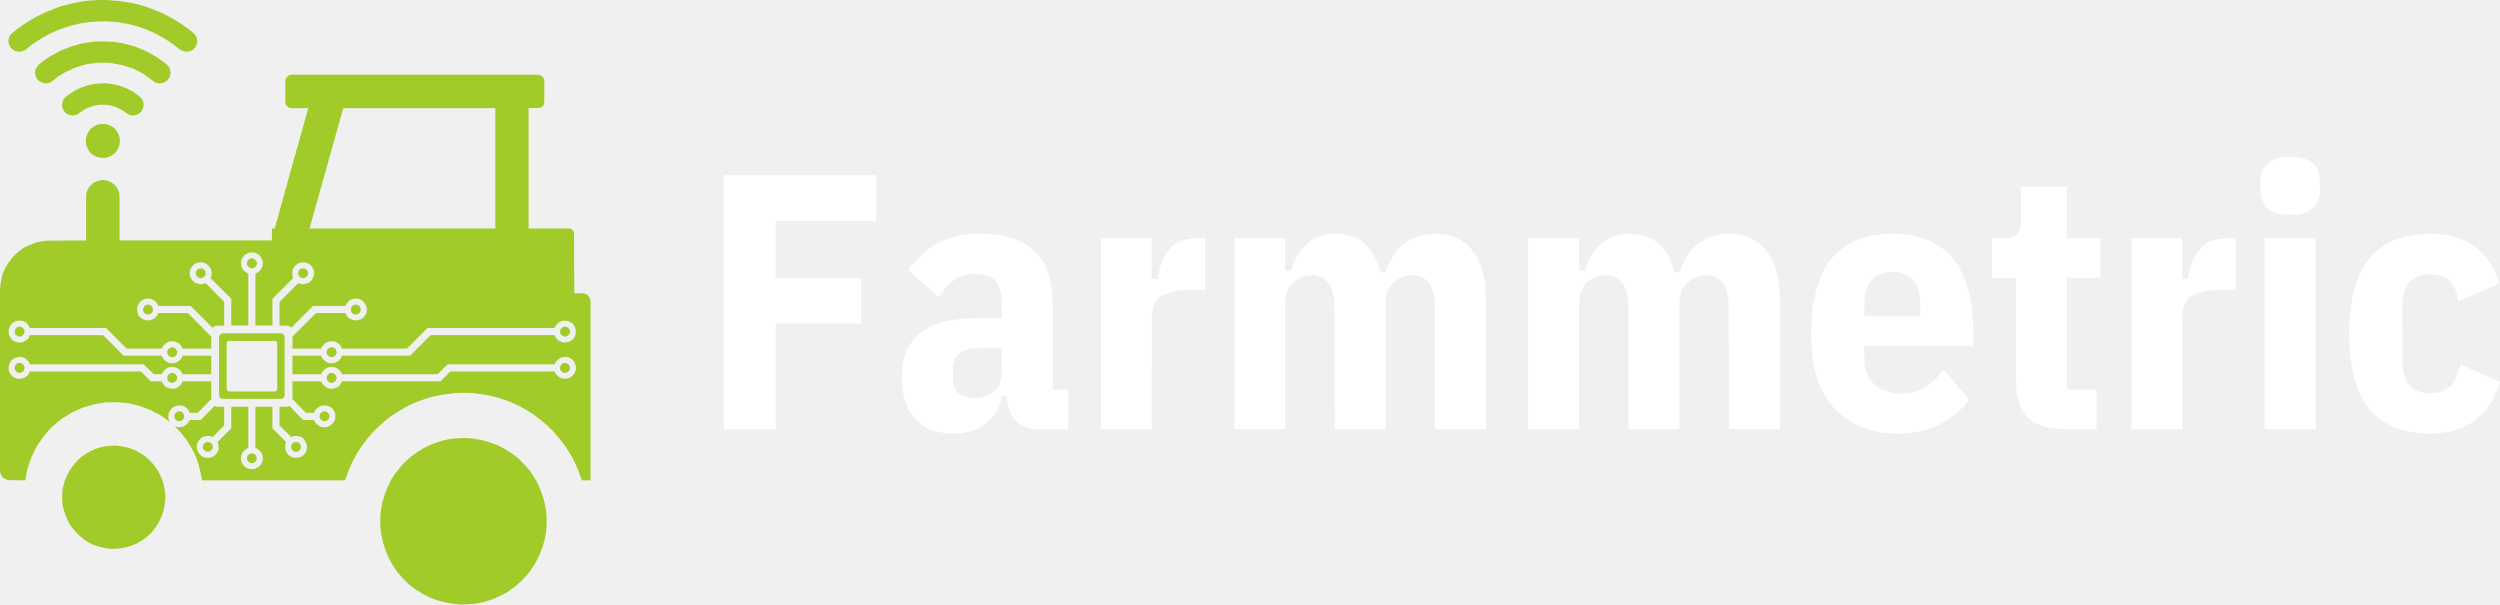
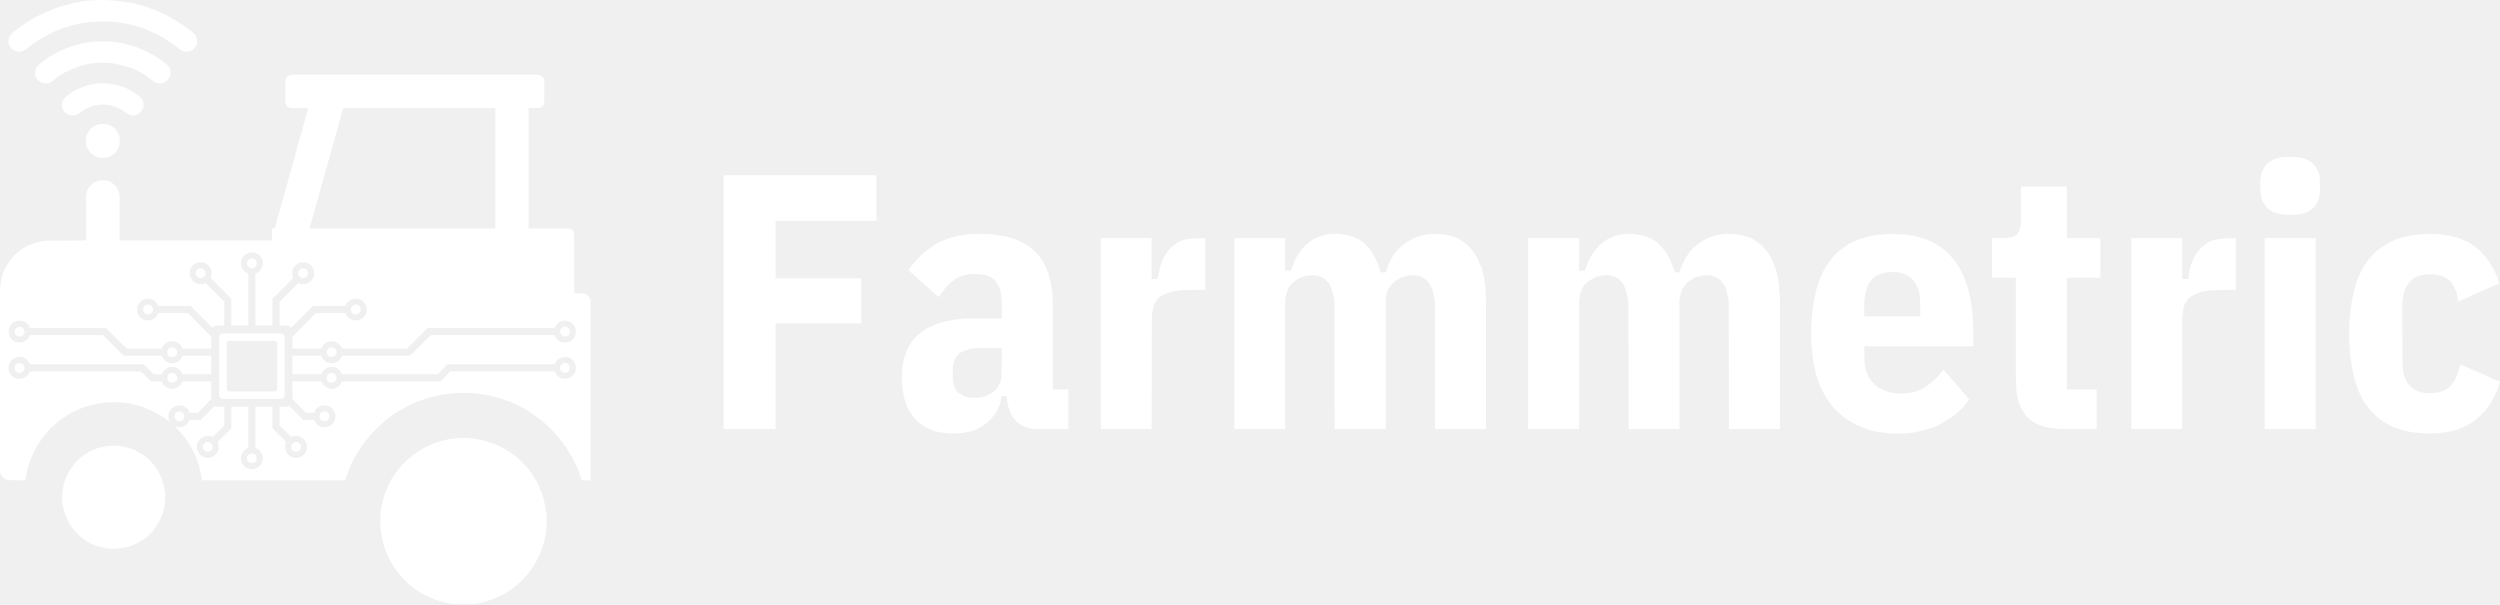
<svg xmlns="http://www.w3.org/2000/svg" viewBox="0 0 984.7 238.1" role="img" aria-label="Farmmetric">
-   <path fill="#a1cb28" fill-rule="evenodd" d="M16.5 15L19.4 13.4L22.4 12L25.4 10.9L28.6 9.9L31.8 9.2L35 8.7L38.3 8.5L41.6 8.4L46 8.7L50.3 9.4L53.5 10.2L57.6 11.6L61.6 13.4L64.5 15L68.2 17.4L71.1 19.7L72.7 20.3L74.3 20.3L75.5 19.9L76.1 19.5L77.2 18.2L77.6 17L77.7 16.2L77.5 15L77 13.9L76.4 13.2L75.1 12.1L72.1 9.9L68.8 7.8L66.5 6.5L63.1 4.8L58.2 2.9L55.7 2.1L52.1 1.2L46.9 0.4L41.7 0L39.2 0L35.4 0.2L32.7 0.5L29 1.2L23.9 2.5L21.5 3.4L18 4.8L14.5 6.5L12.2 7.8L8.9 9.9L5.8 12.2L4.6 13.2L3.8 14.2L3.4 15.4L3.3 16.6L3.8 18.2L4.9 19.5L6.3 20.2L7.9 20.4L8.7 20.2L9.9 19.7L12.8 17.4ZM25.4 28.6L29.3 26.8L31.3 26.1L34.1 25.3L36.9 24.9L39.1 24.7L41.9 24.7L44.1 24.9L48.3 25.7L52.4 27L55 28.3L56.8 29.3L61 32.4L61.8 32.7L63 32.9L64.6 32.5L66 31.6L66.9 30.3L67.2 28.7L66.9 27L66.5 26.3L65.7 25.4L63.6 23.8L61.3 22.2L57.2 20L53 18.3L48.7 17.1L45 16.5L40.5 16.3L36.8 16.4L32.3 17.1L28 18.3L23.8 20L19.7 22.2L17.5 23.7L15.3 25.4L14.3 26.7L14 27.4L13.8 28.7L14.1 30.3L15 31.6L16.4 32.5L18 32.9L19.2 32.7L20 32.4L23 30.1ZM33.5 43L35.6 42.1L37.5 41.5L39.8 41.2L42.2 41.3L43.8 41.6L45.7 42.2L47.8 43.2L50.8 45.2L52 45.5L52.8 45.5L54.4 45L55.6 44L56.4 42.5L56.6 40.9L56.1 39.3L55.1 38.1L52.5 36.2L49.7 34.7L47.2 33.8L44.2 33.1L41.5 32.8L38.4 32.9L36.3 33.2L34.2 33.7L32.2 34.4L29.9 35.4L28 36.6L25.9 38.1L25.1 39L24.6 40.1L24.4 41.7L24.9 43.3L25.9 44.6L27.4 45.3L28.6 45.5L30.2 45.2ZM46.7 52.9L46.1 51.8L45.3 50.7L44.2 49.9L43.1 49.3L41.8 48.9L40.5 48.8L39.2 48.9L37.9 49.3L36.8 49.9L35.7 50.7L34.9 51.8L34.3 52.9L33.9 54.2L33.8 55.5L33.9 56.8L34.3 58.1L34.9 59.2L35.7 60.3L36.8 61.1L37.9 61.7L39.2 62.1L40.5 62.2L41.8 62.1L43.1 61.7L44.2 61.1L45.3 60.3L46.1 59.2L46.7 58.1L47.1 56.8L47.2 55.5L47.1 54.2ZM80.9 108.4L81 107.6L80.9 106.9L80.4 106.2L79.8 105.8L79 105.7L78.3 105.8L77.7 106.2L77.2 106.9L77.1 107.6L77.2 108.4L77.7 109L78.3 109.4L79 109.6L79.8 109.4L80.4 109ZM60.1 122.7L60.3 121.9L60.1 121.2L59.7 120.5L59 120.1L58.3 120L57.5 120.1L56.9 120.5L56.5 121.2L56.3 121.9L56.5 122.7L56.9 123.3L57.5 123.7L58.3 123.9L59 123.7L59.7 123.3ZM9.4 131.5L9.7 130.8L9.6 130L9.2 129.4L8.6 128.9L7.9 128.7L7.1 128.7L6.5 129.1L6 129.7L5.8 130.4L5.8 131.2L6.2 131.9L6.8 132.3L7.5 132.6L8.3 132.5L9 132.1ZM69.6 139.7L69.8 138.9L69.7 138.2L69.3 137.5L68.8 137L68 136.8L67.3 136.9L66.6 137.2L66.1 137.8L65.9 138.5L65.9 139.3L66.3 140L66.9 140.5L67.6 140.7L68.4 140.6L69.1 140.3ZM9.5 145.7L9.7 144.9L9.5 144.2L9.1 143.5L8.5 143.1L7.7 142.9L7 143.1L6.3 143.5L5.9 144.2L5.7 144.9L5.9 145.7L6.3 146.3L7 146.7L7.7 146.9L8.5 146.7L9.1 146.3ZM69.6 149.8L69.8 149L69.7 148.3L69.3 147.6L68.8 147.1L68 146.9L67.3 146.9L66.6 147.3L66.1 147.9L65.9 148.6L65.9 149.4L66.3 150.1L66.9 150.6L67.6 150.8L68.4 150.7L69.1 150.3ZM72.4 164.7L72.6 164L72.4 163.2L72 162.6L71.4 162.1L70.6 162L69.9 162.1L69.2 162.6L68.8 163.2L68.7 164L68.8 164.7L69.2 165.3L69.9 165.8L70.6 165.9L71.4 165.8L72 165.3ZM83.5 177.1L83.8 176.4L83.8 175.6L83.5 174.9L82.9 174.4L82.2 174.1L81.5 174.1L80.8 174.4L80.2 174.9L79.9 175.6L79.9 176.4L80.2 177.1L80.8 177.6L81.5 177.9L82.2 177.9L82.9 177.6ZM64.8 192.5L64.4 190.6L63.8 188.7L63 186.9L62 185.1L60.9 183.5L59.6 182L58.2 180.6L56.6 179.3L54.9 178.3L53.2 177.3L51.3 176.6L49.4 176.1L47.4 175.7L45.5 175.5L43.5 175.6L41.5 175.8L39.5 176.2L37.6 176.8L35.8 177.6L34.1 178.6L32.4 179.7L30.9 181L29.5 182.5L28.3 184L27.2 185.7L26.3 187.5L25.5 189.3L25 191.2L24.6 193.2L24.5 195.2L24.5 197.2L24.7 199.2L25.2 201.1L25.8 203L26.6 204.8L27.5 206.6L28.7 208.2L30 209.7L31.4 211.1L33 212.4L34.6 213.5L36.4 214.4L38.3 215.1L40.2 215.6L42.1 216L44.1 216.2L46.1 216.1L48.1 215.9L50 215.5L51.9 214.9L53.8 214.1L55.5 213.1L57.2 212L58.7 210.7L60.1 209.3L61.3 207.7L62.4 206L63.3 204.2L64 202.4L64.6 200.5L64.9 198.5L65.1 196.5L65.1 194.5ZM100.9 104.6L101.2 103.9L101.1 103.1L100.7 102.5L100.1 102L99.4 101.7L98.6 101.8L98 102.2L97.5 102.8L97.3 103.5L97.3 104.3L97.7 104.9L98.3 105.4L99 105.7L99.8 105.6L100.5 105.2ZM121.2 108.4L121.4 107.6L121.2 106.9L120.8 106.2L120.1 105.8L119.4 105.7L118.6 105.8L118 106.2L117.6 106.9L117.4 107.6L117.6 108.4L118 109L118.6 109.4L119.4 109.6L120.1 109.4L120.8 109ZM112.9 30.4L112.5 31.1L112.4 32L112.4 40.2L112.5 40.9L112.8 41.5L113.5 42.2L114.6 42.6L121.4 42.6L108.2 90L107.1 90L107.1 94.7L47.1 94.7L47.1 77.5L46.9 75.8L46.6 75L46 73.8L45.5 73.2L44.5 72.3L43.8 71.8L42.6 71.3L41.4 71L40.1 70.9L38.4 71.3L37.2 71.8L36.5 72.3L35.5 73.2L35 73.8L34.4 75L34.1 75.8L33.9 77.5L33.9 94.7L18.3 94.8L14.5 95.4L10.9 96.8L8.7 98L5.7 100.5L3.3 103.5L2 105.7L1 108L0.2 111.8L0 114.4L0 185.3L0.2 186.5L0.8 187.7L1.7 188.5L3.2 189.1L10 189.2L10.4 186.6L10.9 184.3L12.4 180L14.4 175.9L17 172.1L20 168.6L22.6 166.3L24.4 164.9L28.3 162.5L32.4 160.6L36.8 159.3L41.4 158.5L45.9 158.4L50.5 158.8L55 159.9L59.2 161.5L63.3 163.6L66.9 166.2L66.5 165.4L66.3 164.5L66.4 162.8L67.2 161.3L68.5 160.2L70.1 159.7L71.8 159.8L72.6 160.1L73.5 160.7L74.2 161.5L74.7 162.6L77.9 162.6L83.2 157.2L83.2 150.2L71.9 150.2L71.3 151.5L70 152.6L68.7 153.1L67.3 153.1L66.2 152.8L65.2 152.3L64.2 151.2L63.7 150.2L59.4 150.2L55.5 146.3L11.8 146.3L11 147.8L9.6 148.8L8 149.2L6.9 149.2L6 148.9L4.8 148.2L3.9 147.1L3.4 145.8L3.4 144.3L3.8 143L4.6 141.8L5.8 141L7.1 140.6L8.6 140.6L9.9 141.1L11.2 142.3L11.8 143.5L56.6 143.5L60.6 147.4L63.7 147.4L64.4 146.2L65.2 145.4L66.4 144.7L67.8 144.5L69.2 144.7L70.5 145.4L71.4 146.4L71.9 147.4L83.2 147.4L83.2 140.1L71.9 140.1L71.4 141.2L70.5 142.2L69.2 142.9L67.8 143.1L66.4 142.9L65.2 142.2L64.2 141.2L63.7 140.1L48.7 140.1L40.6 132L11.8 132L11.2 133.3L10.1 134.2L8.8 134.8L7.1 134.9L6 134.6L4.8 133.9L4.1 133L3.6 132L3.4 130.6L3.5 129.5L4.1 128.2L4.8 127.3L5.5 126.8L6.6 126.4L7.7 126.3L8.8 126.4L9.9 126.8L10.6 127.3L11.3 128.2L11.8 129.2L41.8 129.2L49.9 137.3L63.7 137.3L64.4 136.1L65.4 135.1L66.7 134.5L67.8 134.4L69.2 134.6L70.2 135.1L71.3 136.1L71.9 137.3L83.2 137.3L83.2 132.6L74 123.3L62.4 123.3L61.7 124.6L60.7 125.5L59.4 126.1L57.7 126.2L56.9 126L55.9 125.5L55 124.8L54.5 124.1L54.2 123.3L54 122.2L54 121.1L54.3 120.3L55 119.1L55.9 118.3L57.2 117.7L58.3 117.6L59.4 117.7L60.7 118.3L61.7 119.3L62.4 120.5L75.1 120.5L83.7 129.1L84.4 128.5L85 128.3L88.3 128.2L88.3 118.9L81 111.5L80.2 111.8L79 112L77.4 111.6L76.6 111.2L75.8 110.5L74.9 109L74.7 107.9L74.8 106.8L75.1 105.7L75.8 104.8L76.6 104L77.6 103.5L78.8 103.3L79.9 103.4L80.7 103.6L81.7 104.2L82.3 104.8L82.9 105.7L83.2 106.5L83.4 107.6L83.2 108.8L82.9 109.5L91.1 117.7L91.1 128.2L97.8 128.2L97.8 107.8L96.6 107.1L95.6 106.1L95 104.8L94.9 103.4L95.3 101.8L96.4 100.4L97.8 99.6L99.2 99.4L100.6 99.6L102.1 100.4L103.1 101.8L103.6 103.4L103.4 104.8L102.8 106.1L101.9 107.1L100.6 107.8L100.6 128.2L107.3 128.2L107.3 117.7L115.5 109.5L115.2 108.8L115.1 107.6L115.2 106.5L115.5 105.7L116.1 104.8L116.8 104.2L117.7 103.6L118.6 103.4L119.7 103.3L120.8 103.5L121.8 104L122.7 104.8L123.3 105.7L123.7 106.8L123.7 107.9L123.5 109L122.7 110.5L122 111.1L121.1 111.6L119.4 112L118.3 111.8L117.5 111.5L110.1 118.9L110.1 128.2L113.4 128.3L114.1 128.5L114.7 129.1L123.3 120.5L136 120.5L136.7 119.3L137.7 118.3L138.7 117.8L140.1 117.6L141.3 117.7L142.6 118.3L143.4 119.1L144.2 120.3L144.4 121.1L144.5 122.2L144.3 123.3L143.9 124.1L143.4 124.8L142.6 125.5L141.5 126L140.7 126.2L139 126.1L137.7 125.5L136.7 124.6L136 123.3L124.5 123.3L115.2 132.6L115.2 137.3L126.5 137.3L127.2 136.1L128.2 135.1L129.2 134.6L130.6 134.4L132 134.6L133 135.1L134.1 136.1L134.7 137.3L160.3 137.3L168.4 129.2L218.4 129.2L219.1 128L220.1 127L221.4 126.4L222.5 126.3L223.9 126.5L225.4 127.3L226.4 128.7L226.8 130L226.7 131.7L226.4 132.5L225.8 133.5L224.5 134.5L222.8 134.9L221.4 134.8L220.1 134.2L219.1 133.3L218.4 132L169.6 132L161.5 140.1L134.7 140.1L134.2 141.2L133.3 142.2L132 142.9L130.6 143.1L129.2 142.9L128 142.2L127 141.2L126.5 140.1L115.2 140.1L115.2 147.4L126.5 147.4L127 146.4L128 145.4L129.2 144.7L130.6 144.5L132 144.7L133.3 145.4L134.2 146.4L134.7 147.4L172.4 147.4L176.3 143.5L218.4 143.5L219.1 142.3L219.9 141.5L221.1 140.8L222.5 140.6L223.4 140.6L224.5 141L225.4 141.6L226 142.3L226.4 143L226.8 144.1L226.8 145.8L226.3 147.1L225.2 148.3L223.9 149L222.5 149.2L221.1 149L219.9 148.3L219.1 147.5L218.4 146.3L177.4 146.3L173.5 150.2L134.7 150.2L134.2 151.2L133.3 152.3L132 152.9L130.9 153.2L129.5 153L128.2 152.4L127.2 151.5L126.5 150.2L115.2 150.2L115.2 157.2L120.5 162.6L123.7 162.6L124.2 161.5L124.9 160.7L125.9 160.1L126.7 159.8L128.4 159.7L130 160.2L130.7 160.7L131.4 161.5L131.9 162.6L132.1 163.4L132 165.1L131.7 165.9L131.1 166.8L130 167.7L128.9 168.2L127.5 168.3L126.4 168.1L125.6 167.7L124.7 167L124.2 166.4L123.7 165.4L119.4 165.4L114 159.9L114.1 159.9L113.1 160.2L110.1 160.2L110.1 167.6L114.7 172.1L115.7 171.8L116.6 171.7L117.4 171.8L118.5 172.1L119.5 172.7L120 173.4L120.8 174.9L120.9 176L120.8 177.1L120.4 178.2L119.7 179.1L118.8 179.8L118 180.1L116.9 180.3L115.7 180.3L114.7 179.9L114 179.5L113.3 178.9L112.7 177.9L112.4 177.1L112.3 176L112.4 174.9L112.7 174.1L107.3 168.7L107.3 160.2L100.6 160.2L100.6 176.4L101.9 177.1L102.8 178.1L103.4 179.4L103.6 180.8L103.1 182.4L102.7 183.1L101.9 183.9L100.3 184.7L98.7 184.8L97.3 184.4L96.1 183.6L95.2 182.2L94.9 180.8L95 179.4L95.6 178.1L96.6 177.1L97.8 176.4L97.8 160.2L91.1 160.2L91.1 168.7L85.7 174.1L86.1 175.4L86.1 176.9L85.6 178.2L84.7 179.3L83.8 179.9L83 180.2L82.1 180.3L81 180.3L79.9 179.9L79.2 179.5L78.1 178.2L77.6 176.9L77.5 175.4L77.9 174.1L78.8 172.9L79.9 172.1L81 171.8L82.4 171.7L83.8 172.1L88.3 167.6L88.3 160.2L85.3 160.2L84.4 159.9L84.5 159.9L79.1 165.4L74.7 165.4L74.2 166.4L73.7 167L72.3 168L70.6 168.3L69.8 168.2L68.8 167.9L71.1 170.3L73.3 173L75.1 175.9L76.2 177.9L77.2 180L78.3 183.2L79.1 186.6L79.6 189.2L135.9 189.2L137.5 184.8L138.8 181.9L141.1 177.7L142.9 175.1L145.9 171.3L148.1 169L151.6 165.8L154.1 163.8L156.8 162.1L161 159.7L163.9 158.4L168.4 156.8L171.5 156L174.6 155.4L179.4 154.8L182.5 154.7L185.7 154.8L190.5 155.4L193.6 156L196.7 156.8L201.2 158.4L204.1 159.7L206.9 161.2L209.6 162.9L213.5 165.8L215.9 167.9L218.1 170.1L221.2 173.8L223.1 176.4L225.6 180.5L227.6 184.8L229.2 189.2L232.6 189.2L232.6 118.6L232.5 117.8L232.1 117L231.5 116.3L230.8 115.8L229.5 115.5L226.2 115.5L226.1 91.6L225.9 91.1L225.4 90.5L224.8 90.1L224.1 90L208.2 90L208.2 42.6L212.5 42.5L213.6 42L214.2 41.2L214.4 40.1L214.4 32L214.3 31.1L213.9 30.4L213 29.7L211.9 29.4L114.9 29.4L113.8 29.7ZM135.2 42.6L195.1 42.6L195.1 90L121.9 90ZM141.9 122.8L142.1 122.1L142 121.4L141.7 120.7L141.1 120.2L140.3 120L139.6 120L138.9 120.4L138.4 121L138.2 121.7L138.3 122.5L138.6 123.2L139.2 123.7L139.9 123.9L140.7 123.8L141.4 123.4ZM224.4 131.4L224.5 130.6L224.4 129.9L223.9 129.2L223.3 128.8L222.5 128.6L221.8 128.8L221.2 129.2L220.7 129.9L220.6 130.6L220.7 131.4L221.2 132L221.8 132.4L222.5 132.6L223.3 132.4L223.9 132ZM132.4 139.5L132.6 138.7L132.4 138L132 137.3L131.4 136.9L130.6 136.8L129.9 136.9L129.2 137.3L128.8 138L128.6 138.7L128.8 139.5L129.2 140.1L129.9 140.5L130.6 140.7L131.4 140.5L132 140.1ZM87.5 131.3L86.7 131.8L86.4 132.2L86.3 132.7L86.3 155.7L86.4 156.2L86.7 156.7L87.2 157L87.7 157.1L110.7 157.1L111.2 157L111.7 156.7L112 156.2L112.1 155.7L112.1 132.7L112 132.2L111.7 131.7L111.2 131.4L110.7 131.3ZM89.8 134.3L108.3 134.3L108.9 134.5L109.2 135.1L109.2 153.3L108.9 153.9L108.3 154.2L90.1 154.2L89.5 153.9L89.3 153.3L89.3 135.1L89.4 134.6ZM224.4 145.7L224.5 144.9L224.4 144.2L223.9 143.5L223.3 143.1L222.5 142.9L221.8 143.1L221.2 143.5L220.7 144.2L220.6 144.9L220.7 145.7L221.2 146.3L221.8 146.7L222.5 146.9L223.3 146.7L223.9 146.3ZM132.3 149.8L132.6 149L132.5 148.3L132.1 147.6L131.5 147.1L130.8 146.9L130 146.9L129.4 147.3L128.9 147.9L128.7 148.6L128.7 149.4L129.1 150.1L129.7 150.6L130.4 150.8L131.2 150.7L131.9 150.3ZM129.5 164.9L129.8 164.2L129.7 163.4L129.3 162.7L128.7 162.2L128 162L127.2 162.1L126.6 162.4L126.1 163L125.9 163.8L125.9 164.5L126.3 165.2L126.9 165.7L127.6 165.9L128.4 165.8L129.1 165.5ZM118.2 177.1L118.5 176.4L118.5 175.6L118.2 174.9L117.7 174.4L117 174.1L116.2 174.1L115.5 174.4L115 174.9L114.7 175.6L114.7 176.4L115 177.1L115.5 177.6L116.2 177.9L117 177.9L117.7 177.6ZM100.8 181.6L101.1 180.9L101.1 180.1L100.8 179.4L100.3 178.9L99.6 178.6L98.8 178.6L98.1 178.9L97.6 179.4L97.3 180.1L97.3 180.9L97.6 181.6L98.1 182.1L98.8 182.4L99.6 182.4L100.3 182.1ZM214.9 200L214.2 196.8L213.2 193.8L212 190.8L210.4 188L208.6 185.3L206.5 182.9L204.2 180.6L201.6 178.6L198.9 176.9L196.1 175.4L193.1 174.3L190 173.4L186.8 172.8L183.6 172.5L180.4 172.6L177.2 172.9L174.1 173.6L171 174.6L168 175.9L165.2 177.5L162.6 179.3L160.1 181.4L157.9 183.7L155.9 186.2L154.1 188.9L152.7 191.8L151.5 194.8L150.6 197.9L150 201L149.8 204.2L149.8 207.4L150.2 210.6L150.9 213.8L151.9 216.9L153.1 219.8L154.7 222.6L156.5 225.3L158.6 227.7L160.9 230L163.4 232L166.1 233.7L169 235.2L172 236.4L175.1 237.2L178.3 237.8L181.5 238.1L184.7 238L187.9 237.7L191 237L194.1 236L197 234.7L199.9 233.2L202.5 231.3L205 229.2L207.2 226.9L209.2 224.4L210.9 221.7L212.4 218.8L213.6 215.8L214.5 212.7L215.1 209.6L215.3 206.4L215.3 203.2Z" />
+   <path fill="#ffffff" fill-rule="evenodd" d="M16.5 15L19.4 13.4L22.4 12L25.4 10.9L28.6 9.9L31.8 9.2L35 8.7L38.3 8.5L41.6 8.4L46 8.7L50.3 9.4L53.5 10.2L57.6 11.6L61.6 13.4L64.5 15L68.2 17.4L71.1 19.7L72.7 20.3L74.3 20.3L75.5 19.9L76.1 19.5L77.2 18.2L77.6 17L77.7 16.2L77.5 15L77 13.9L76.4 13.2L75.1 12.1L72.1 9.9L68.8 7.8L66.5 6.5L63.1 4.8L58.2 2.9L55.7 2.1L52.1 1.2L46.9 0.4L41.7 0L39.2 0L35.4 0.2L32.7 0.5L29 1.2L23.9 2.5L21.5 3.4L18 4.8L14.5 6.5L12.2 7.8L8.9 9.9L5.8 12.2L4.6 13.2L3.8 14.2L3.4 15.4L3.3 16.6L3.8 18.2L4.9 19.5L6.3 20.2L7.9 20.4L8.7 20.2L9.9 19.7L12.8 17.4ZM25.4 28.6L29.3 26.8L31.3 26.1L34.1 25.3L36.9 24.9L39.1 24.7L41.9 24.7L44.1 24.9L48.3 25.7L52.4 27L55 28.3L56.8 29.3L61 32.4L61.8 32.7L63 32.9L64.6 32.5L66 31.6L66.9 30.3L67.2 28.7L66.9 27L66.5 26.3L65.7 25.4L63.6 23.8L61.3 22.2L57.2 20L53 18.3L48.7 17.1L45 16.5L40.5 16.3L36.8 16.4L32.3 17.1L28 18.3L23.8 20L19.7 22.2L17.5 23.7L15.3 25.4L14.3 26.7L14 27.4L13.8 28.7L14.1 30.3L15 31.6L16.4 32.5L18 32.9L19.2 32.7L20 32.4L23 30.1ZM33.5 43L35.6 42.1L37.5 41.5L39.8 41.2L42.2 41.3L43.8 41.6L45.7 42.2L47.8 43.2L50.8 45.2L52 45.5L52.8 45.5L54.4 45L55.6 44L56.4 42.5L56.6 40.9L56.1 39.3L55.1 38.1L52.5 36.2L49.7 34.7L47.2 33.8L44.2 33.1L41.5 32.8L38.4 32.9L36.3 33.2L34.2 33.7L32.2 34.4L29.9 35.4L28 36.6L25.9 38.1L25.1 39L24.6 40.1L24.4 41.7L24.9 43.3L25.9 44.6L27.4 45.3L28.6 45.5L30.2 45.2ZM46.7 52.9L46.1 51.8L45.3 50.7L44.2 49.9L43.1 49.3L41.8 48.9L40.5 48.8L39.2 48.9L37.9 49.3L36.8 49.9L35.7 50.7L34.9 51.8L34.3 52.9L33.9 54.2L33.8 55.5L33.9 56.8L34.3 58.1L34.9 59.2L35.7 60.3L36.8 61.1L37.9 61.7L39.2 62.1L40.5 62.2L41.8 62.1L43.1 61.7L44.2 61.1L45.3 60.3L46.1 59.2L46.7 58.1L47.1 56.8L47.2 55.5L47.1 54.2ZM80.9 108.4L81 107.6L80.9 106.9L80.4 106.2L79.8 105.8L79 105.7L78.3 105.8L77.7 106.2L77.2 106.9L77.1 107.6L77.2 108.4L77.7 109L78.3 109.4L79 109.6L79.8 109.4L80.4 109ZM60.1 122.7L60.3 121.9L60.1 121.2L59.7 120.5L59 120.1L58.3 120L57.5 120.1L56.9 120.5L56.5 121.2L56.3 121.9L56.5 122.7L56.9 123.3L57.5 123.7L58.3 123.9L59 123.7L59.7 123.3ZM9.4 131.5L9.7 130.8L9.6 130L9.2 129.4L8.6 128.9L7.9 128.7L7.1 128.7L6.5 129.1L6 129.7L5.8 130.4L5.8 131.2L6.2 131.9L6.8 132.3L7.5 132.6L8.3 132.5L9 132.1ZM69.6 139.7L69.8 138.9L69.7 138.2L69.3 137.5L68.8 137L68 136.8L67.3 136.9L66.6 137.2L66.1 137.8L65.9 138.5L65.9 139.3L66.3 140L66.9 140.5L67.6 140.7L68.4 140.6L69.1 140.3ZM9.5 145.7L9.7 144.9L9.5 144.2L9.1 143.5L8.5 143.1L7.7 142.9L7 143.1L6.3 143.5L5.9 144.2L5.7 144.9L5.9 145.7L6.3 146.3L7 146.7L7.7 146.9L8.5 146.7L9.1 146.3ZM69.6 149.8L69.8 149L69.7 148.3L69.3 147.6L68.8 147.1L68 146.9L67.3 146.9L66.6 147.3L66.1 147.9L65.9 148.6L65.9 149.4L66.3 150.1L66.9 150.6L67.6 150.8L68.4 150.7L69.1 150.3ZM72.4 164.7L72.6 164L72.4 163.2L72 162.6L71.4 162.1L70.6 162L69.9 162.1L69.2 162.6L68.8 163.2L68.7 164L68.8 164.7L69.2 165.3L69.9 165.8L70.6 165.9L71.4 165.8L72 165.3ZM83.5 177.1L83.8 176.4L83.8 175.6L83.5 174.9L82.9 174.4L82.2 174.1L81.5 174.1L80.8 174.4L80.2 174.9L79.9 175.6L79.9 176.4L80.2 177.1L80.8 177.6L81.5 177.9L82.2 177.9L82.9 177.6ZM64.8 192.5L64.4 190.6L63.8 188.7L63 186.9L62 185.1L60.9 183.5L59.6 182L58.2 180.6L56.6 179.3L54.9 178.3L53.2 177.3L51.3 176.6L49.4 176.1L47.4 175.7L45.5 175.5L43.5 175.6L41.5 175.8L39.5 176.2L37.6 176.8L35.8 177.6L34.1 178.6L32.4 179.7L30.9 181L29.5 182.5L28.3 184L27.2 185.7L26.3 187.5L25.5 189.3L25 191.2L24.6 193.2L24.5 195.2L24.5 197.2L24.7 199.2L25.2 201.1L25.8 203L26.6 204.8L27.5 206.6L28.7 208.2L30 209.7L31.4 211.1L33 212.4L34.6 213.5L36.4 214.4L38.3 215.1L40.2 215.6L42.1 216L44.1 216.2L46.1 216.1L48.1 215.9L50 215.5L51.9 214.9L53.8 214.1L55.5 213.1L57.2 212L58.7 210.7L60.1 209.3L61.3 207.7L62.4 206L63.3 204.2L64 202.4L64.6 200.5L64.9 198.5L65.1 196.5L65.1 194.5ZM100.9 104.6L101.2 103.9L101.1 103.1L100.7 102.5L100.1 102L99.4 101.7L98.6 101.8L98 102.2L97.5 102.8L97.3 103.5L97.3 104.3L97.7 104.9L98.3 105.4L99 105.7L99.8 105.6L100.5 105.2ZM121.2 108.4L121.4 107.6L121.2 106.9L120.8 106.2L120.1 105.8L119.4 105.7L118.6 105.8L118 106.2L117.6 106.9L117.4 107.6L117.6 108.4L118 109L118.6 109.4L119.4 109.6L120.1 109.4L120.8 109ZM112.9 30.4L112.5 31.1L112.4 32L112.4 40.2L112.5 40.9L112.8 41.5L113.5 42.2L114.6 42.6L121.4 42.6L108.2 90L107.1 90L107.1 94.7L47.1 94.7L47.1 77.5L46.9 75.8L46.6 75L46 73.8L45.5 73.2L44.5 72.3L43.8 71.8L42.6 71.3L41.4 71L40.1 70.9L38.4 71.3L37.2 71.8L36.5 72.3L35.5 73.2L35 73.8L34.4 75L34.1 75.8L33.9 77.5L33.9 94.7L18.3 94.8L14.5 95.4L10.9 96.8L8.7 98L5.7 100.5L3.3 103.5L2 105.7L1 108L0.2 111.8L0 114.4L0 185.3L0.2 186.5L0.8 187.7L1.7 188.5L3.2 189.1L10 189.2L10.4 186.6L10.9 184.3L12.4 180L14.4 175.9L17 172.1L20 168.6L22.6 166.3L24.4 164.9L28.3 162.5L32.4 160.6L36.8 159.3L41.4 158.5L45.9 158.4L50.5 158.8L55 159.9L59.2 161.5L63.3 163.6L66.9 166.2L66.5 165.4L66.3 164.5L66.4 162.8L67.2 161.3L68.5 160.2L70.1 159.7L71.8 159.8L72.6 160.1L73.5 160.7L74.2 161.5L74.7 162.6L77.9 162.6L83.2 157.2L83.2 150.2L71.9 150.2L71.3 151.5L70 152.6L68.7 153.1L67.3 153.1L66.2 152.8L65.2 152.3L64.2 151.2L63.7 150.2L59.4 150.2L55.5 146.3L11.8 146.3L11 147.8L9.6 148.8L8 149.2L6.9 149.2L6 148.9L4.8 148.2L3.9 147.1L3.4 145.8L3.4 144.3L3.8 143L4.6 141.8L5.8 141L7.1 140.6L8.6 140.6L9.9 141.1L11.2 142.3L11.8 143.5L56.6 143.5L60.6 147.4L63.7 147.4L64.4 146.2L65.2 145.4L66.4 144.7L67.8 144.5L69.2 144.7L70.5 145.4L71.4 146.4L71.9 147.4L83.2 147.4L83.2 140.1L71.9 140.1L71.4 141.2L70.5 142.2L69.2 142.9L67.8 143.1L66.4 142.9L65.2 142.2L64.2 141.2L63.7 140.1L48.7 140.1L40.6 132L11.8 132L11.2 133.3L10.1 134.2L8.8 134.8L7.1 134.9L6 134.6L4.8 133.9L4.1 133L3.6 132L3.4 130.6L3.5 129.5L4.1 128.2L4.8 127.3L5.5 126.8L6.6 126.4L7.7 126.3L8.8 126.4L9.9 126.8L10.6 127.3L11.3 128.2L11.8 129.2L41.8 129.2L49.9 137.3L63.7 137.3L64.4 136.1L65.4 135.1L66.7 134.5L67.8 134.4L69.2 134.6L70.2 135.1L71.3 136.1L71.9 137.3L83.2 137.3L83.2 132.6L74 123.3L62.4 123.3L61.7 124.6L60.7 125.5L59.4 126.1L57.7 126.2L56.9 126L55.9 125.5L55 124.8L54.5 124.1L54.2 123.3L54 122.2L54 121.1L54.3 120.3L55 119.1L55.9 118.3L57.2 117.7L58.3 117.6L59.4 117.7L60.7 118.3L61.7 119.3L62.4 120.5L75.1 120.5L83.7 129.1L84.4 128.5L85 128.3L88.3 128.2L88.3 118.9L81 111.5L80.2 111.8L79 112L77.4 111.6L76.6 111.2L75.8 110.5L74.9 109L74.7 107.9L74.8 106.8L75.1 105.7L75.8 104.8L76.6 104L77.6 103.5L78.8 103.3L79.9 103.4L80.7 103.6L81.7 104.2L82.3 104.8L82.9 105.7L83.2 106.5L83.4 107.6L83.2 108.8L82.9 109.5L91.1 117.7L91.1 128.2L97.8 128.2L97.8 107.8L96.6 107.1L95.6 106.1L95 104.8L94.9 103.4L95.3 101.8L96.4 100.4L97.8 99.6L99.2 99.4L100.6 99.6L102.1 100.4L103.1 101.8L103.6 103.4L103.4 104.8L102.8 106.1L101.9 107.1L100.6 107.8L100.6 128.2L107.3 128.2L107.3 117.7L115.5 109.5L115.2 108.8L115.1 107.6L115.2 106.5L115.5 105.7L116.1 104.8L116.8 104.2L117.7 103.6L118.6 103.4L119.7 103.3L120.8 103.5L121.8 104L122.7 104.8L123.3 105.7L123.7 106.8L123.7 107.9L123.5 109L122.7 110.5L122 111.1L121.1 111.6L119.4 112L118.3 111.8L117.5 111.5L110.1 118.9L110.1 128.2L113.4 128.3L114.1 128.5L114.7 129.1L123.3 120.5L136 120.5L136.7 119.3L137.7 118.3L138.7 117.8L140.1 117.6L141.3 117.7L142.6 118.3L143.4 119.1L144.2 120.3L144.4 121.1L144.5 122.2L144.3 123.3L143.9 124.1L143.4 124.8L142.6 125.5L141.5 126L140.7 126.2L139 126.1L137.7 125.5L136.7 124.6L136 123.3L124.5 123.3L115.2 132.6L115.2 137.3L126.5 137.3L127.2 136.1L128.2 135.1L129.2 134.6L130.6 134.4L132 134.6L133 135.1L134.1 136.1L134.7 137.3L160.3 137.3L168.4 129.2L218.4 129.2L219.1 128L220.1 127L221.4 126.4L222.5 126.3L223.9 126.5L225.4 127.3L226.4 128.7L226.8 130L226.7 131.7L226.4 132.5L225.8 133.5L224.5 134.5L222.8 134.9L221.4 134.8L220.1 134.2L219.1 133.3L218.4 132L169.6 132L161.5 140.1L134.7 140.1L134.2 141.2L133.3 142.2L132 142.9L130.6 143.1L129.2 142.9L128 142.2L127 141.2L126.5 140.1L115.2 140.1L115.2 147.4L126.5 147.4L127 146.4L128 145.4L129.2 144.7L130.6 144.5L132 144.7L133.3 145.4L134.2 146.4L134.7 147.4L172.4 147.4L176.3 143.5L218.4 143.5L219.1 142.3L219.9 141.5L221.1 140.8L222.5 140.6L223.4 140.6L224.5 141L225.4 141.6L226 142.3L226.4 143L226.8 144.1L226.8 145.8L226.3 147.1L225.2 148.3L223.9 149L222.5 149.2L221.1 149L219.9 148.3L219.1 147.5L218.4 146.3L177.4 146.3L173.5 150.2L134.7 150.2L134.2 151.2L133.3 152.3L132 152.9L130.9 153.2L129.5 153L128.2 152.4L127.2 151.5L126.5 150.2L115.2 150.2L115.2 157.2L120.5 162.6L123.7 162.6L124.2 161.5L124.9 160.7L125.9 160.1L126.7 159.8L128.4 159.7L130 160.2L130.7 160.7L131.4 161.5L131.9 162.6L132.1 163.4L132 165.1L131.7 165.9L131.1 166.8L130 167.7L128.9 168.2L127.5 168.3L126.4 168.1L125.6 167.7L124.7 167L124.2 166.4L123.7 165.4L119.4 165.4L114 159.9L114.1 159.9L113.1 160.2L110.1 160.2L110.1 167.6L114.7 172.1L115.7 171.8L116.6 171.7L117.4 171.8L118.5 172.1L119.5 172.7L120 173.4L120.8 174.9L120.9 176L120.8 177.1L120.4 178.2L119.7 179.1L118.8 179.8L118 180.1L116.9 180.3L115.7 180.3L114.7 179.9L114 179.5L113.3 178.9L112.7 177.9L112.4 177.1L112.3 176L112.4 174.9L112.7 174.1L107.3 168.7L107.3 160.2L100.6 160.2L100.6 176.4L101.9 177.1L102.8 178.1L103.4 179.4L103.6 180.8L103.1 182.4L102.7 183.1L101.9 183.9L100.3 184.7L98.7 184.8L97.3 184.4L96.1 183.6L95.2 182.2L94.9 180.8L95 179.4L95.6 178.1L96.6 177.1L97.8 176.4L97.8 160.2L91.1 160.2L91.1 168.7L85.7 174.1L86.1 175.4L86.1 176.9L85.6 178.2L84.7 179.3L83.8 179.9L83 180.2L82.1 180.3L81 180.3L79.9 179.9L79.2 179.5L78.1 178.2L77.6 176.9L77.5 175.4L77.9 174.1L78.8 172.9L79.9 172.1L81 171.8L82.4 171.7L83.8 172.1L88.3 167.6L88.3 160.2L85.3 160.2L84.4 159.9L84.5 159.9L79.1 165.4L74.7 165.4L74.2 166.4L73.7 167L72.3 168L70.6 168.3L69.8 168.2L68.8 167.9L71.1 170.3L73.3 173L75.1 175.9L76.2 177.9L77.2 180L78.3 183.2L79.1 186.6L79.6 189.2L135.9 189.2L137.5 184.8L138.8 181.9L141.1 177.7L142.9 175.1L145.9 171.3L148.1 169L151.6 165.8L154.1 163.8L156.8 162.1L161 159.7L163.9 158.4L168.4 156.8L171.5 156L174.6 155.4L179.4 154.8L182.5 154.7L185.7 154.8L190.5 155.4L193.6 156L196.7 156.8L201.2 158.4L204.1 159.7L206.9 161.2L209.6 162.9L213.5 165.8L215.9 167.9L218.1 170.1L221.2 173.8L223.1 176.4L225.6 180.5L227.6 184.8L229.2 189.2L232.6 189.2L232.6 118.6L232.5 117.8L232.1 117L231.5 116.3L230.8 115.8L229.5 115.5L226.2 115.5L226.1 91.6L225.9 91.1L225.4 90.5L224.8 90.1L224.1 90L208.2 90L208.2 42.6L212.5 42.5L213.6 42L214.2 41.2L214.4 40.1L214.4 32L214.3 31.1L213.9 30.4L213 29.7L211.9 29.4L114.9 29.4L113.8 29.7ZM135.2 42.6L195.1 42.6L195.1 90L121.9 90ZM141.9 122.8L142.1 122.1L142 121.4L141.7 120.7L141.1 120.2L140.3 120L139.6 120L138.9 120.4L138.4 121L138.2 121.7L138.3 122.5L138.6 123.2L139.2 123.7L139.9 123.9L140.7 123.8L141.4 123.4ZM224.4 131.4L224.5 130.6L224.4 129.9L223.9 129.2L223.3 128.8L222.5 128.6L221.8 128.8L221.2 129.2L220.7 129.9L220.6 130.6L220.7 131.4L221.2 132L221.8 132.4L222.5 132.6L223.3 132.4L223.9 132ZM132.4 139.5L132.6 138.7L132.4 138L132 137.3L131.4 136.9L130.6 136.8L129.9 136.9L129.2 137.3L128.8 138L128.6 138.7L128.8 139.5L129.2 140.1L129.9 140.5L130.6 140.7L131.4 140.5L132 140.1ZM87.5 131.3L86.7 131.8L86.4 132.2L86.3 132.7L86.3 155.7L86.4 156.2L86.7 156.7L87.2 157L87.7 157.1L110.7 157.1L111.2 157L111.7 156.7L112 156.2L112.1 155.7L112.1 132.7L112 132.2L111.7 131.7L111.2 131.4L110.7 131.3ZM89.8 134.3L108.3 134.3L108.9 134.5L109.2 135.1L109.2 153.3L108.9 153.9L108.3 154.2L90.1 154.2L89.5 153.9L89.3 153.3L89.3 135.1L89.4 134.6ZM224.4 145.7L224.5 144.9L224.4 144.2L223.9 143.5L223.3 143.1L222.5 142.9L221.8 143.1L221.2 143.5L220.7 144.2L220.6 144.9L220.7 145.7L221.2 146.3L221.8 146.7L222.5 146.9L223.3 146.7L223.9 146.3ZM132.3 149.8L132.6 149L132.5 148.3L132.1 147.6L131.5 147.1L130.8 146.9L130 146.9L129.4 147.3L128.9 147.9L128.7 148.6L128.7 149.4L129.1 150.1L129.7 150.6L130.4 150.8L131.2 150.7L131.9 150.3ZM129.5 164.9L129.8 164.2L129.7 163.4L129.3 162.7L128.7 162.2L128 162L127.2 162.1L126.6 162.4L126.1 163L125.9 163.8L125.9 164.5L126.3 165.2L126.9 165.7L127.6 165.9L128.4 165.8L129.1 165.5ZM118.2 177.1L118.5 176.4L118.5 175.6L118.2 174.9L117.7 174.4L117 174.1L116.2 174.1L115.5 174.4L115 174.9L114.7 175.6L114.7 176.4L115 177.1L115.5 177.6L116.2 177.9L117 177.9L117.7 177.6ZM100.8 181.6L101.1 180.9L101.1 180.1L100.8 179.4L100.3 178.9L99.6 178.6L98.8 178.6L98.1 178.9L97.6 179.4L97.3 180.1L97.3 180.9L97.6 181.6L98.1 182.1L98.8 182.4L99.6 182.4L100.3 182.1ZM214.9 200L214.2 196.8L213.2 193.8L212 190.8L210.4 188L208.6 185.3L206.5 182.9L204.2 180.6L201.6 178.6L198.9 176.9L196.1 175.4L193.1 174.3L190 173.4L186.8 172.8L183.6 172.5L180.4 172.6L177.2 172.9L174.1 173.6L171 174.6L168 175.9L165.2 177.5L162.6 179.3L160.1 181.4L157.9 183.7L155.9 186.2L154.1 188.9L152.7 191.8L151.5 194.8L150.6 197.9L150 201L149.8 204.2L149.8 207.4L150.2 210.6L150.9 213.8L151.9 216.9L153.1 219.8L154.7 222.6L156.5 225.3L158.6 227.7L160.9 230L163.4 232L166.1 233.7L169 235.2L172 236.4L175.1 237.2L178.3 237.8L181.5 238.1L184.7 238L187.9 237.7L191 237L194.1 236L197 234.7L199.9 233.2L202.5 231.3L205 229.2L207.2 226.9L209.2 224.4L210.9 221.7L212.4 218.8L213.6 215.8L214.5 212.7L215.1 209.6L215.3 206.4L215.3 203.2Z" />
  <path fill="#ffffff" fill-rule="evenodd" d="M305.5 127.4L339.2 127.4L339.2 109.6L305.5 109.6L305.5 87L345.2 87L345.2 69L285 69L285 169L305.5 169ZM506.2 119L506.3 117.4L506.6 116L507 114.6L507.6 113.3L508.4 112.2L509.4 111.2L510.5 110.4L511.6 109.7L512.8 109.1L514.8 108.6L517 108.4L518.4 108.5L519.6 108.8L520.8 109.3L521.8 109.9L522.7 110.8L523.5 111.8L524.2 113L524.7 114.4L525.5 117.7L525.6 119.6L525.7 169L545.8 169L545.8 119L545.8 117.4L546.1 116L546.5 114.6L547.2 113.3L548.4 111.7L550 110.4L551.2 109.7L552.4 109.1L553.7 108.8L555.1 108.5L556.5 108.4L557.9 108.5L559.2 108.8L560.3 109.3L561.4 109.9L562.3 110.8L563.1 111.8L563.7 113L564.3 114.4L565 117.7L565.2 119.6L565.2 169L585.3 169L585.3 117.9L585 112.2L584.4 108.8L583.6 105.6L582.4 102.8L581.8 101.4L580.2 99L578.4 96.9L577.4 96L575.2 94.5L574 93.8L571.4 92.9L568.6 92.3L567.1 92.2L564.4 92.1L562.2 92.3L560.1 92.7L557.1 93.7L555.2 94.7L553.4 95.8L551 97.9L549.5 99.5L548.3 101.5L546.6 104.8L545.8 107.3L543.9 107.3L542.7 103.9L541.8 101.8L540.2 99.1L539 97.5L536.9 95.4L535.3 94.3L532.5 93.1L530.5 92.6L527.2 92.1L524.8 92.1L523 92.3L521.4 92.6L519.9 93.1L518.5 93.7L516.7 94.6L515.5 95.5L514.1 96.7L512.8 98.2L511.7 99.7L510.6 101.4L509.7 103.2L508.5 106.6L506.2 106.6L506.2 93.8L486.2 93.8L486.2 169L506.2 169ZM622 119L622.1 117.4L622.3 116L622.8 114.6L623.4 113.3L624.2 112.2L625.1 111.2L626.2 110.4L627.4 109.7L628.6 109.1L630.6 108.6L632.7 108.4L634.1 108.5L635.4 108.8L636.5 109.3L637.6 109.9L638.5 110.8L639.3 111.8L639.9 113L640.5 114.4L641.2 117.7L641.4 119.6L641.5 169L661.5 169L661.5 119L661.6 117.4L661.9 116L662.3 114.6L662.9 113.3L664.2 111.7L665.8 110.4L666.9 109.7L668.1 109.1L669.4 108.8L670.8 108.5L672.3 108.4L673.7 108.5L674.9 108.8L676.1 109.3L677.1 109.9L678 110.8L678.8 111.8L679.5 113L680 114.4L680.8 117.7L680.9 119.6L681 169L701.1 169L701.1 117.9L700.7 112.2L700.2 108.8L699.3 105.6L698.2 102.8L697.5 101.4L696 99L694.1 96.9L693.1 96L690.9 94.5L689.8 93.8L687.2 92.9L684.4 92.3L682.9 92.2L680.2 92.1L678 92.3L675.8 92.7L672.8 93.7L671 94.7L669.2 95.8L666.7 97.9L665.3 99.5L664 101.5L662.4 104.8L661.5 107.3L659.7 107.3L658.5 103.9L657.6 101.8L656 99.1L654.7 97.5L652.6 95.4L651 94.3L648.3 93.1L646.3 92.6L642.9 92.1L640.5 92.1L638.8 92.3L637.2 92.6L635.6 93.1L634.2 93.7L632.5 94.6L631.3 95.5L629.9 96.7L628.6 98.2L627.4 99.7L626.4 101.4L625.5 103.2L624.3 106.6L622 106.6L622 93.8L601.9 93.8L601.9 169L622 169ZM414.7 153.4L414.7 119.5L414.5 115.1L414.2 113.1L413.4 109.3L412.9 107.6L411.5 104.3L409.8 101.5L407.6 99L405.1 96.9L402.1 95.2L400.5 94.5L396.8 93.3L394.8 92.9L390.6 92.3L385.9 92.1L382.5 92.2L379.4 92.5L376.5 93.1L373.8 93.8L371.3 94.8L369 95.9L366.8 97.3L363.8 99.6L362 101.3L359.4 104.3L357.8 106.4L369.7 117L372 113.9L374 111.7L376.2 110L377.4 109.3L378.7 108.7L380.8 108.2L382.4 107.9L385.8 108L387.5 108.2L388.9 108.6L390.2 109.1L391.3 109.9L392.2 110.7L392.9 111.8L393.5 113L394.2 115.1L394.6 118.5L394.6 125.4L383.7 125.4L379.4 125.5L375.4 126L371.7 126.7L368.4 127.8L365.4 129.2L364 130L361.5 131.9L359.4 134.2L357.8 136.8L357.1 138.2L356 141.4L355.4 144.9L355.3 146.8L355.2 150.5L355.8 155.2L356.1 156.7L357 159.3L357.5 160.6L358.8 162.9L360.4 165L361.3 165.9L363.3 167.5L365.5 168.8L368.1 169.8L370.9 170.4L374 170.7L377 170.7L379.4 170.5L382.8 169.8L384.8 169L386.7 168L388.4 166.8L390 165.4L392 163L393 161.2L393.8 159.3L394.6 156L396.5 156L396.7 158.1L397.1 160L397.6 161.7L398.3 163.3L399.2 164.6L400.2 165.8L401.3 166.8L402.6 167.6L404 168.2L405.6 168.7L407.3 169L420.8 169L420.8 153.4ZM381.8 156.6L379.7 156L377.9 155L377.1 154.4L376.5 153.6L375.8 152.1L375.5 151L375.3 149.1L375.3 144.3L375.6 143.1L375.9 141.9L376.4 140.9L377.1 140L377.8 139.2L378.8 138.6L379.9 138.1L382.4 137.3L385.6 137.1L394.6 137.1L394.5 148.1L394.1 150.3L393.2 152.2L392.4 153.3L391.4 154.2L390.3 155L388.5 155.9L387.2 156.3L385.2 156.7L383.7 156.7ZM453.7 124.2L454.1 121.4L455 119.1L456.3 117.3L458.2 116.1L460.6 115.2L462.4 114.7L464.6 114.4L468.2 114.2L474.7 114.2L474.7 93.8L469.9 93.9L467.1 94.3L465.6 94.7L464.2 95.3L463 96.1L461.8 96.9L460.8 97.9L459.9 99L458.8 100.6L458.1 101.9L457.4 103.8L456.8 105.8L455.9 109.9L453.6 109.9L453.6 93.8L433.6 93.8L433.6 169L453.6 169ZM750.5 170.7L753.5 170.4L757.7 169.5L761.6 168.3L764 167.2L767.4 165.2L770.5 163L773.2 160.4L775.7 157.4L765.5 145.6L762.7 148.9L760.2 151.1L757.6 152.9L756.2 153.6L754.7 154.2L751.5 154.9L747.7 155L745.6 154.8L743.7 154.3L741.1 153.3L739.5 152.4L737.5 150.6L736 148.4L735.3 146.8L734.7 145L734.4 143.1L734.3 136.4L777.3 136.4L777.2 128.2L776.8 122.1L776.4 119.3L775.3 114.1L773.7 109.4L772.7 107.3L771.7 105.3L770.5 103.5L769.2 101.8L767.8 100.2L766.3 98.8L764.7 97.6L762.9 96.4L761.1 95.4L759.2 94.5L757.1 93.8L755 93.2L752.7 92.7L750.4 92.4L745.3 92.1L742.8 92.2L737.9 92.7L733.5 93.8L731.5 94.5L729.5 95.4L727.7 96.4L726 97.6L724.4 98.8L722.9 100.2L721.5 101.8L720.2 103.5L719 105.3L717.9 107.3L717 109.4L715.4 114.1L714.3 119.3L713.9 122.1L713.4 128.2L713.4 134.7L714 140.7L714.4 143.5L715 146.2L715.7 148.7L716.5 151.1L717.5 153.3L718.6 155.4L719.8 157.4L721.1 159.2L722.6 161L725.9 164L727.6 165.2L729.5 166.4L731.4 167.4L735.5 169.1L737.7 169.7L740 170.2L744.8 170.7L747.3 170.8ZM748.7 107.5L750.2 108L751.5 108.6L752.6 109.4L753.6 110.4L754.4 111.5L755.1 112.9L755.7 114.4L756.1 116.1L756.3 118L756.4 124.6L734.3 124.6L734.3 120.1L734.4 118L734.6 116.1L735 114.4L735.5 112.9L736.2 111.5L737.1 110.4L738 109.4L739.2 108.6L740.5 108L742 107.5L743.6 107.2L745.3 107.2L747.1 107.2ZM904 84.6L905.8 84.4L907.4 84L909.4 83.2L911 82L911.9 81.1L912.6 80L913.1 78.9L913.5 77.6L913.8 75.5L913.7 70.2L913.5 68.8L913.1 67.5L912.2 65.8L911 64.4L909.4 63.2L907.4 62.4L904.9 61.9L901.1 61.8L898.3 62L896 62.6L894.1 63.6L892.7 64.8L891.6 66.4L890.8 68.1L890.5 69.5L890.3 70.9L890.3 74.8L890.5 76.9L891 78.9L891.6 80L892.7 81.6L894.1 82.8L895.3 83.5L897.5 84.2L899.2 84.5L901.1 84.6ZM814.1 153.4L814.1 109.4L827.3 109.4L827.3 93.8L814.1 93.8L814.1 73.5L796 73.5L796 87.8L795.7 89.9L795 91.5L794.4 92.4L793.7 92.9L792.1 93.5L789.8 93.8L784.6 93.8L784.6 109.4L794 109.4L794 149.8L794.3 154.5L794.8 157.3L795.2 158.5L796.1 160.8L796.7 161.8L797.9 163.7L799.5 165.2L800.4 165.9L802.4 167L803.6 167.5L806.1 168.3L810.4 168.9L813.7 169L825.8 169L825.8 153.4ZM859.5 125.2L859.8 122.2L860.5 119.8L861.7 117.9L862.8 116.9L864.1 116.1L866.4 115.2L868.3 114.7L870.4 114.4L874.1 114.2L880.6 114.2L880.6 93.8L875.8 93.9L873 94.3L871.5 94.7L870.1 95.3L868.8 96.1L867.7 96.9L866.7 97.9L865.7 99L864.9 100.2L864 101.9L863.2 103.8L862.6 105.8L861.8 109.9L859.5 109.9L859.5 93.8L839.5 93.8L839.5 169L859.5 169ZM912.1 169L912.1 93.8L892 93.8L892 169ZM966.9 169.5L969.7 168.5L972.3 167.2L974.7 165.7L976.9 163.8L978.9 161.7L980.7 159.3L982.2 156.6L983.6 153.7L984.7 150.4L969.1 143.5L968.1 147L966.8 149.9L965.2 152.1L964.2 152.9L963.1 153.6L961.8 154.2L959.6 154.7L957.1 154.9L955.3 154.8L953.7 154.5L952.3 154.1L951 153.4L949.9 152.6L948.9 151.6L948.1 150.5L947.4 149.1L946.9 147.6L946.5 145.9L946.3 144L946.2 120.9L946.3 118.9L946.5 117L946.9 115.3L947.4 113.7L948.1 112.4L948.9 111.2L949.9 110.3L951 109.4L952.3 108.8L953.7 108.4L955.3 108.1L957.9 108L959.6 108.2L961 108.5L962.9 109.2L964.5 110.2L965.8 111.6L966.8 113.4L967.6 115.4L968.2 118.8L984.4 111.6L983.4 108.6L982.1 105.9L980.6 103.3L978.9 101.1L977 99L974.9 97.2L972.6 95.6L971.3 95L968.6 93.8L965.6 93L960.7 92.3L957.1 92.1L954.5 92.2L952 92.4L947.4 93.2L945.3 93.8L943.2 94.5L941.3 95.4L939.5 96.4L937.8 97.6L936.2 98.8L934.7 100.2L933.3 101.8L932 103.5L930.8 105.3L929.8 107.3L928.8 109.4L928 111.6L927.3 114.1L926.2 119.3L925.5 125.1L925.3 128.2L925.3 134.8L925.8 140.9L926.7 146.4L927.3 149L928.8 153.6L929.8 155.7L930.8 157.7L932 159.5L933.3 161.2L934.7 162.7L936.2 164.1L937.8 165.4L939.5 166.5L941.3 167.5L943.2 168.4L947.4 169.7L949.7 170.2L954.5 170.7L957.1 170.8L960.5 170.6L963.8 170.2Z" />
</svg>
